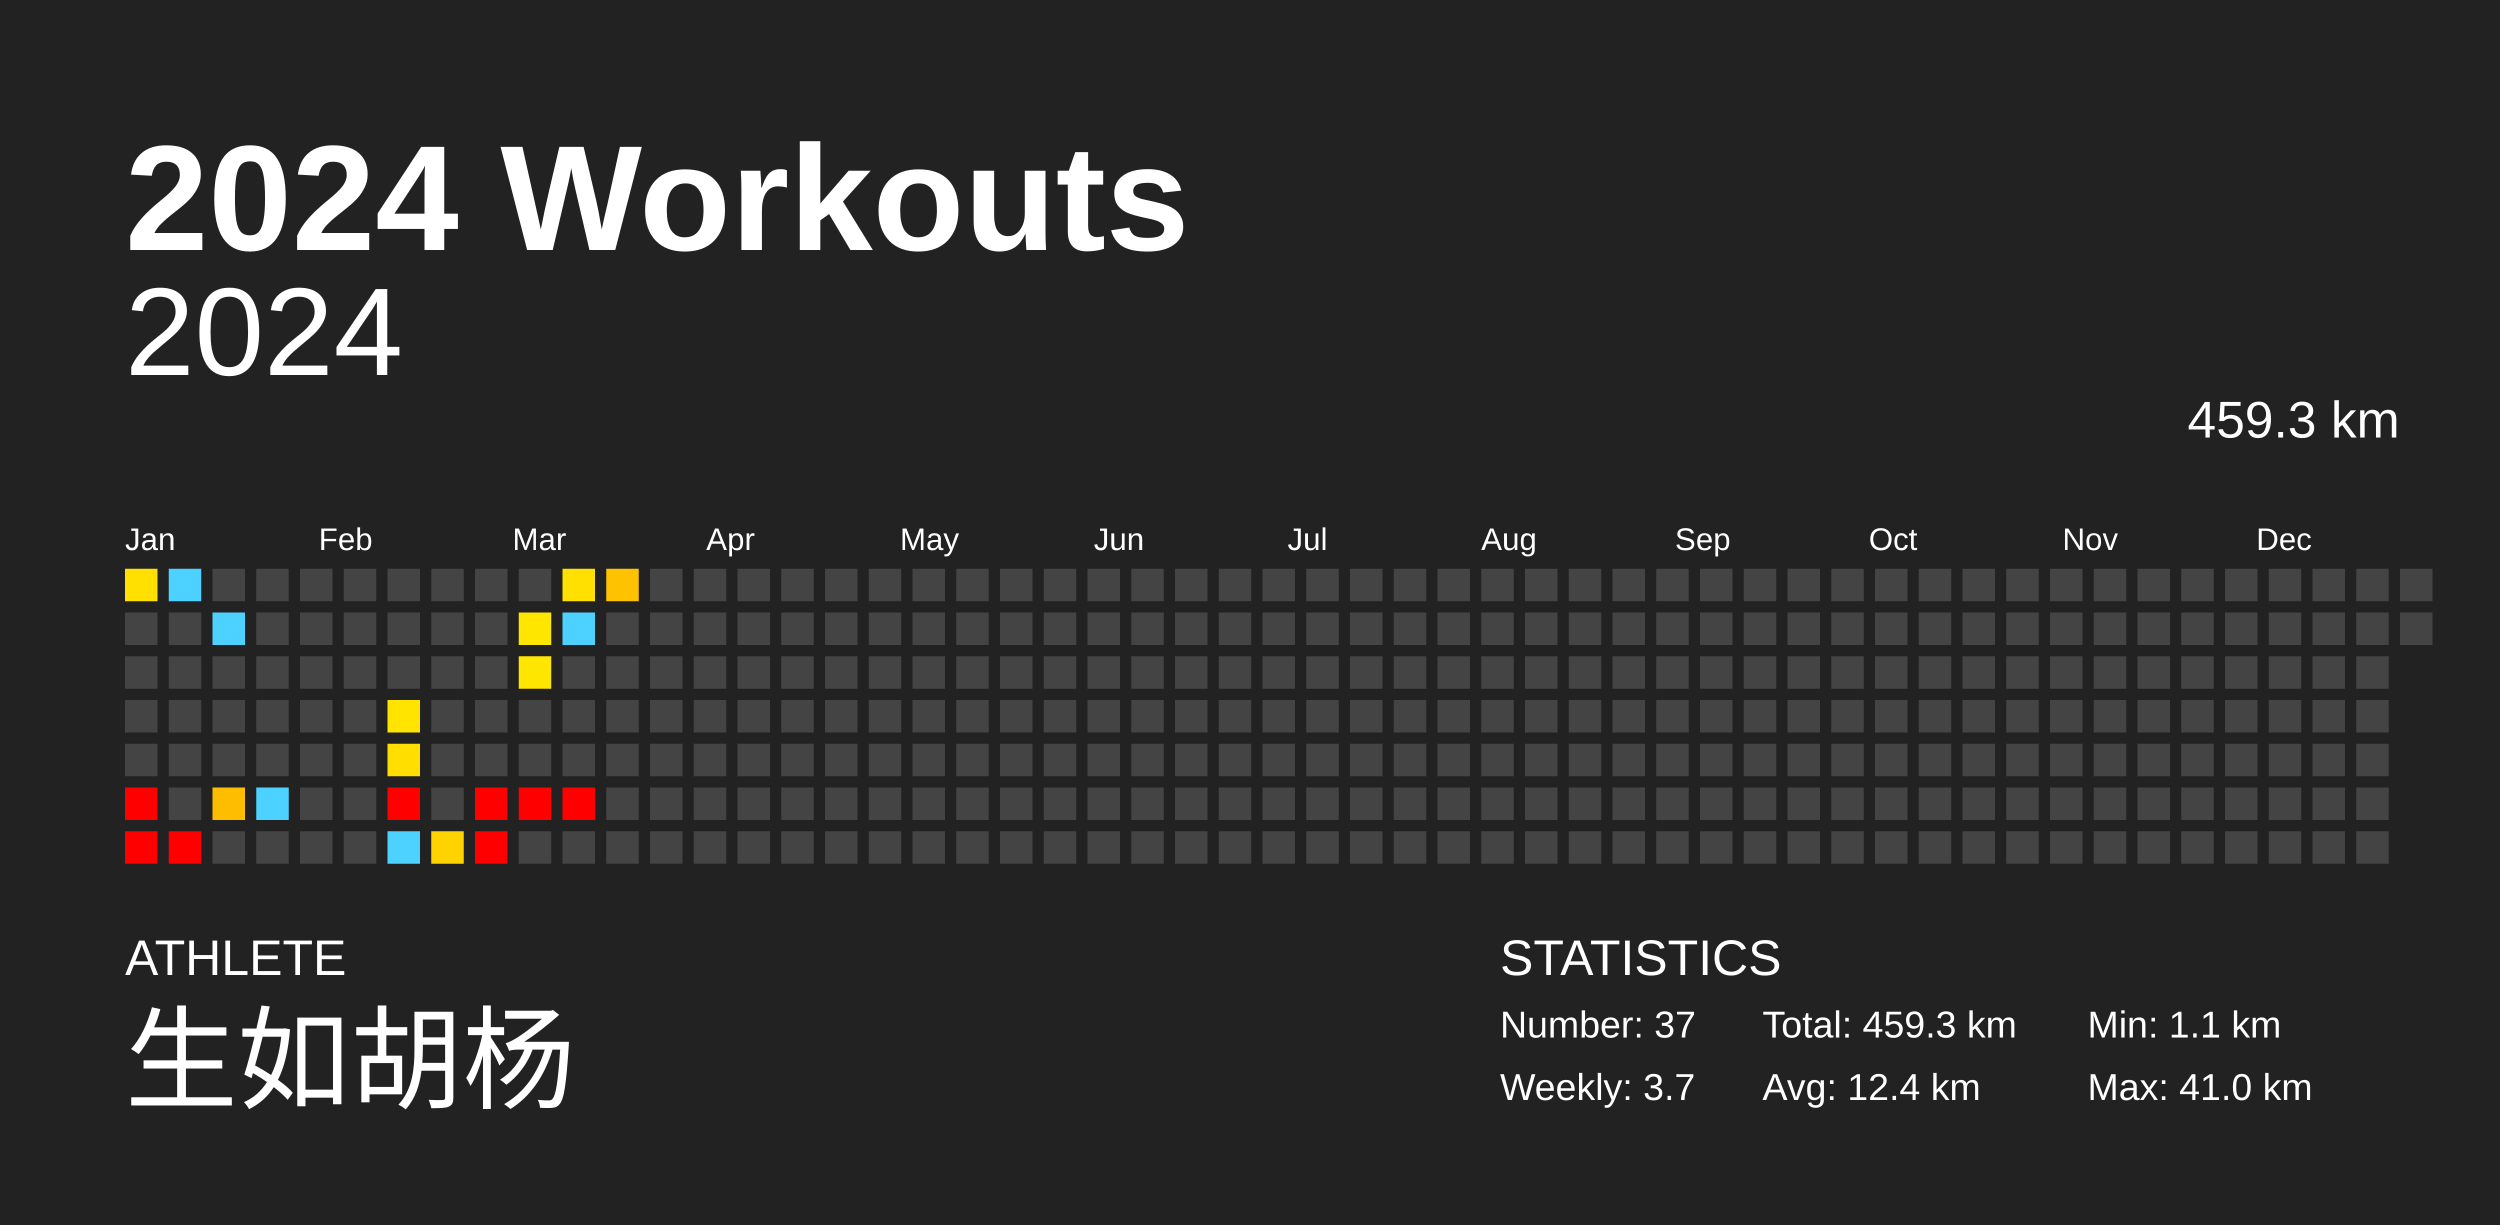
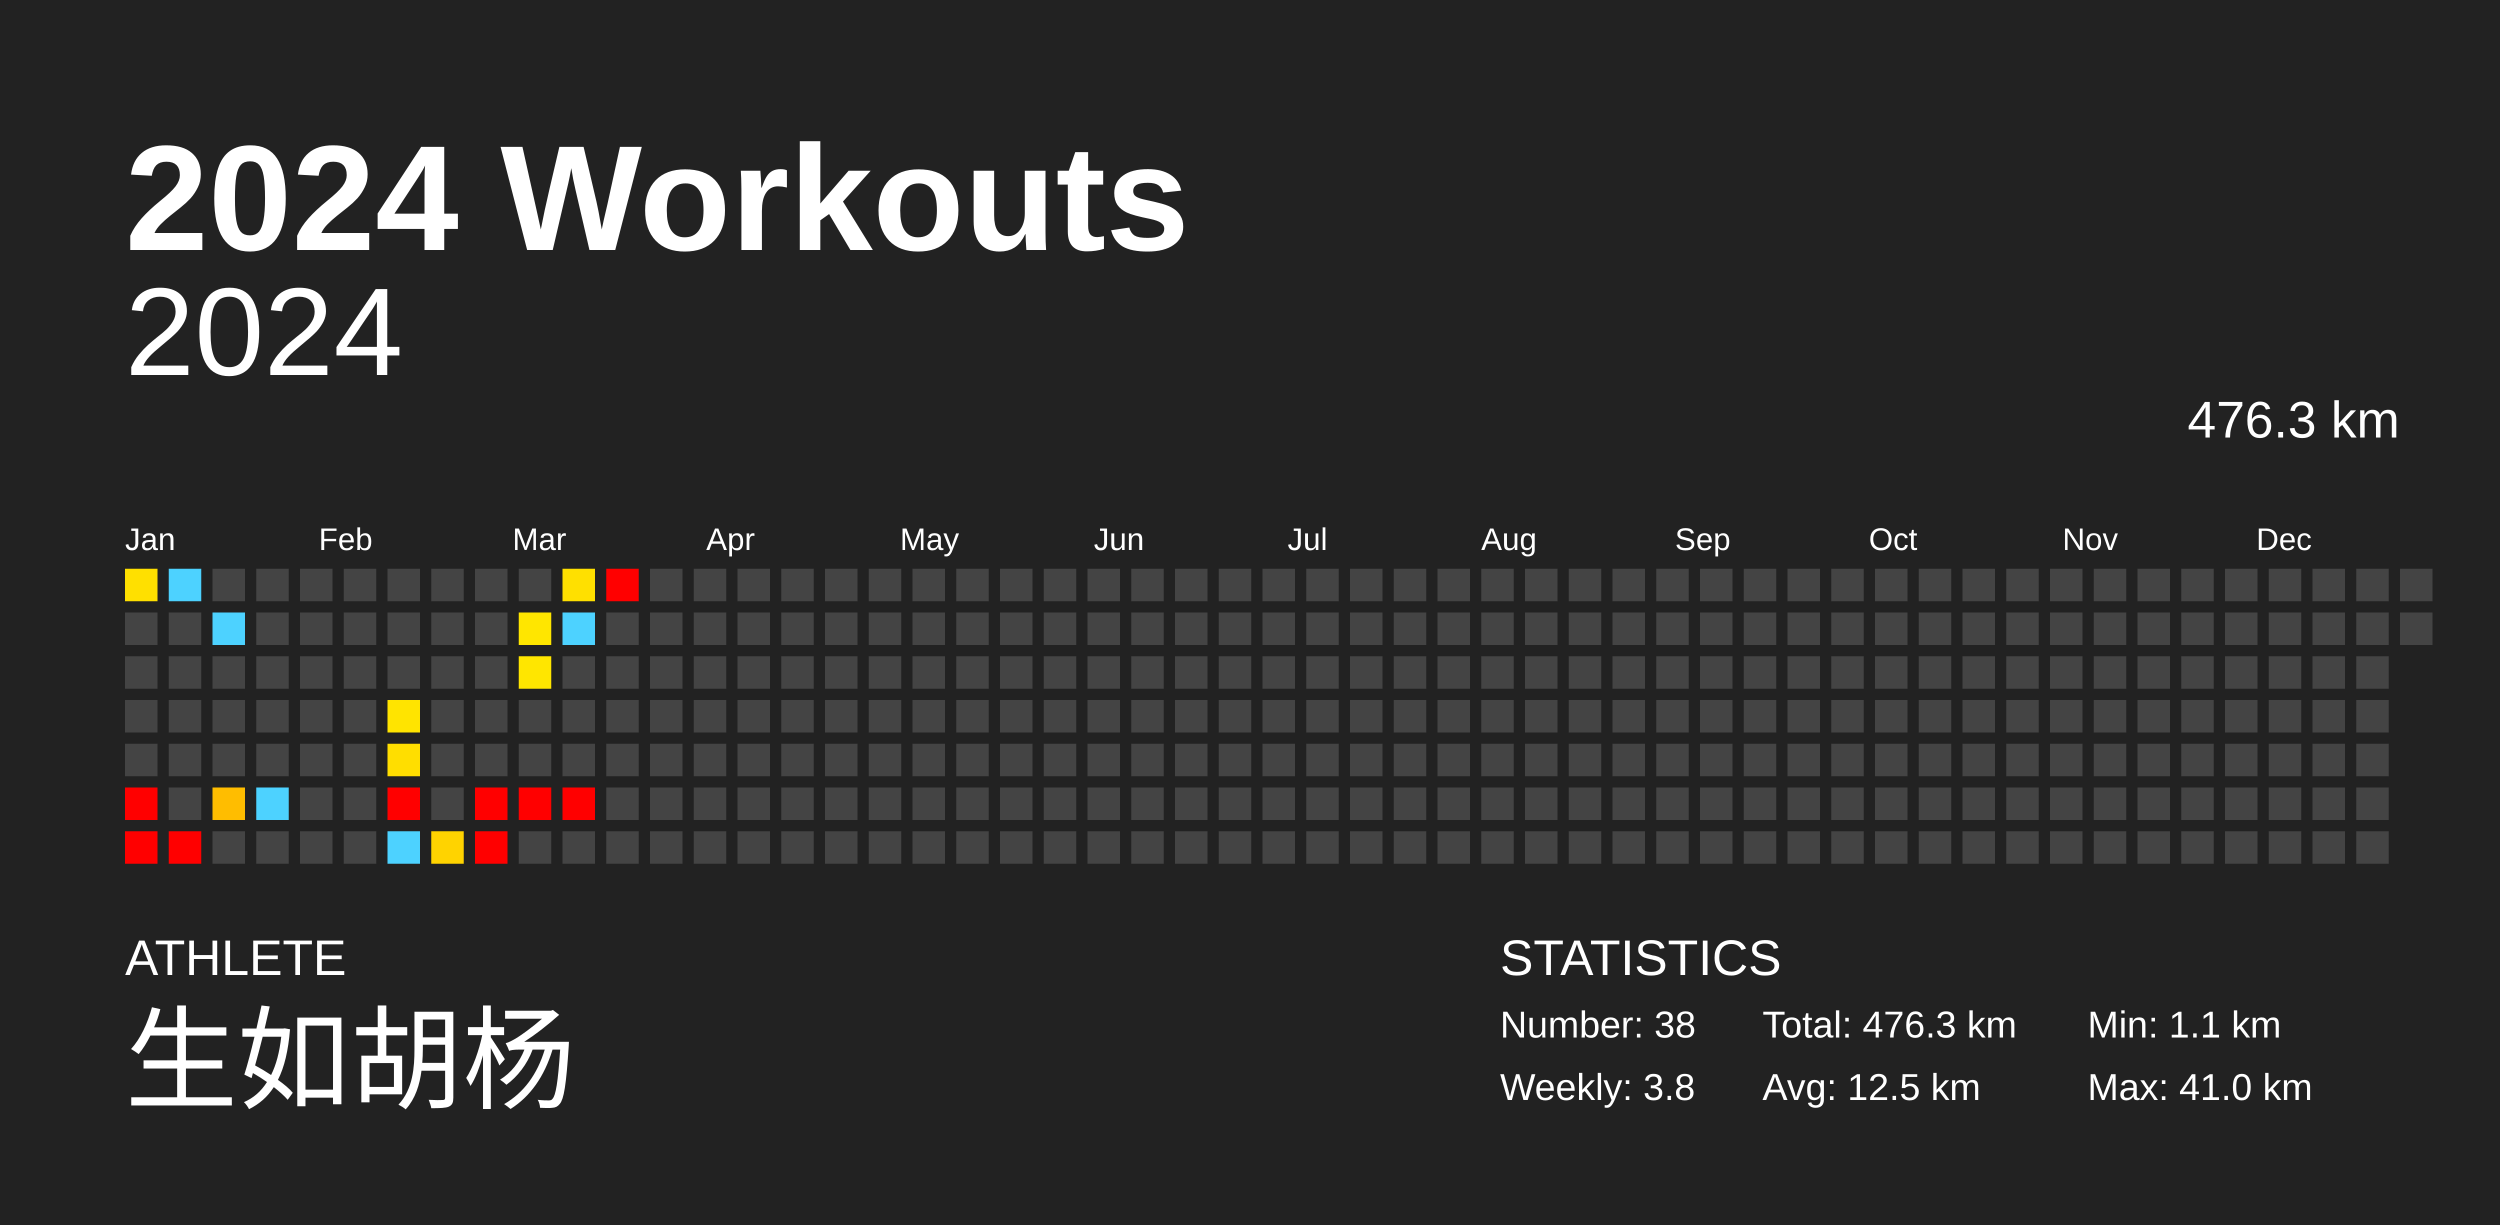
<svg xmlns="http://www.w3.org/2000/svg" baseProfile="full" height="98mm" version="1.1" viewBox="0,0,200,98" width="200mm">
  <defs />
  <rect fill="#222222" height="98" width="200" x="0" y="0" />
  <text fill="#FFFFFF" style="font-size:12px; font-family:Arial; font-weight:bold;" x="10" y="20">2024 Workouts</text>
  <text fill="#FFFFFF" style="font-size:4px; font-family:Arial" x="10" y="78">ATHLETE</text>
  <text fill="#FFFFFF" style="font-size:9px; font-family:Arial" x="10" y="88">生如胡杨</text>
  <text fill="#FFFFFF" style="font-size:4px; font-family:Arial" x="120" y="78">STATISTICS</text>
-   <text fill="#FFFFFF" style="font-size:3px; font-family:Arial" x="120" y="83">Number: 37</text>
-   <text fill="#FFFFFF" style="font-size:3px; font-family:Arial" x="120" y="88">Weekly: 3.7</text>
-   <text fill="#FFFFFF" style="font-size:3px; font-family:Arial" x="141" y="83">Total: 459.3 km</text>
-   <text fill="#FFFFFF" style="font-size:3px; font-family:Arial" x="141" y="88">Avg: 12.4 km</text>
+   <text fill="#FFFFFF" style="font-size:3px; font-family:Arial" x="120" y="83">Number: 38</text>
+   <text fill="#FFFFFF" style="font-size:3px; font-family:Arial" x="120" y="88">Weekly: 3.8</text>
+   <text fill="#FFFFFF" style="font-size:3px; font-family:Arial" x="141" y="83">Total: 476.3 km</text>
+   <text fill="#FFFFFF" style="font-size:3px; font-family:Arial" x="141" y="88">Avg: 12.5 km</text>
  <text fill="#FFFFFF" style="font-size:3px; font-family:Arial" x="167" y="83">Min: 1.1 km</text>
  <text fill="#FFFFFF" style="font-size:3px; font-family:Arial" x="167" y="88">Max: 41.0 km</text>
  <text alignment-baseline="hanging" fill="#FFFFFF" style="font-size:10.0px; font-family:Arial;" x="10" y="30">2024</text>
-   <text alignment-baseline="hanging" fill="#FFFFFF" style="font-size:4.125px; font-family:Arial;" x="175" y="35">459.3 km</text>
+   <text alignment-baseline="hanging" fill="#FFFFFF" style="font-size:4.125px; font-family:Arial;" x="175" y="35">476.3 km</text>
  <text fill="#FFFFFF" style="font-size:2.5px; font-family:Arial" x="10.0" y="44">Jan</text>
  <text fill="#FFFFFF" style="font-size:2.5px; font-family:Arial" x="25.5" y="44">Feb</text>
  <text fill="#FFFFFF" style="font-size:2.5px; font-family:Arial" x="41.0" y="44">Mar</text>
  <text fill="#FFFFFF" style="font-size:2.5px; font-family:Arial" x="56.5" y="44">Apr</text>
  <text fill="#FFFFFF" style="font-size:2.5px; font-family:Arial" x="72.0" y="44">May</text>
  <text fill="#FFFFFF" style="font-size:2.5px; font-family:Arial" x="87.5" y="44">Jun</text>
  <text fill="#FFFFFF" style="font-size:2.5px; font-family:Arial" x="103.0" y="44">Jul</text>
  <text fill="#FFFFFF" style="font-size:2.5px; font-family:Arial" x="118.5" y="44">Aug</text>
  <text fill="#FFFFFF" style="font-size:2.5px; font-family:Arial" x="134.0" y="44">Sep</text>
  <text fill="#FFFFFF" style="font-size:2.5px; font-family:Arial" x="149.5" y="44">Oct</text>
  <text fill="#FFFFFF" style="font-size:2.5px; font-family:Arial" x="165.0" y="44">Nov</text>
  <text fill="#FFFFFF" style="font-size:2.5px; font-family:Arial" x="180.5" y="44">Dec</text>
  <rect fill="#ffe000" height="2.6" width="2.6" x="10.0" y="45.5" />
  <rect fill="#444444" height="2.6" width="2.6" x="10.0" y="49.0" />
  <rect fill="#444444" height="2.6" width="2.6" x="10.0" y="52.5" />
  <rect fill="#444444" height="2.6" width="2.6" x="10.0" y="56.0" />
  <rect fill="#444444" height="2.6" width="2.6" x="10.0" y="59.5" />
  <rect fill="red" height="2.6" width="2.6" x="10.0" y="63.0" />
  <rect fill="red" height="2.6" width="2.6" x="10.0" y="66.5" />
  <rect fill="#4dd2ff" height="2.6" width="2.6" x="13.5" y="45.5" />
  <rect fill="#444444" height="2.6" width="2.6" x="13.5" y="49.0" />
  <rect fill="#444444" height="2.6" width="2.6" x="13.5" y="52.5" />
  <rect fill="#444444" height="2.6" width="2.6" x="13.5" y="56.0" />
  <rect fill="#444444" height="2.6" width="2.6" x="13.5" y="59.5" />
  <rect fill="#444444" height="2.6" width="2.6" x="13.5" y="63.0" />
  <rect fill="red" height="2.6" width="2.6" x="13.5" y="66.5" />
  <rect fill="#444444" height="2.6" width="2.6" x="17.0" y="45.5" />
  <rect fill="#4dd2ff" height="2.6" width="2.6" x="17.0" y="49.0" />
  <rect fill="#444444" height="2.6" width="2.6" x="17.0" y="52.5" />
  <rect fill="#444444" height="2.6" width="2.6" x="17.0" y="56.0" />
  <rect fill="#444444" height="2.6" width="2.6" x="17.0" y="59.5" />
  <rect fill="#ffbd00" height="2.6" width="2.6" x="17.0" y="63.0" />
  <rect fill="#444444" height="2.6" width="2.6" x="17.0" y="66.5" />
  <rect fill="#444444" height="2.6" width="2.6" x="20.5" y="45.5" />
  <rect fill="#444444" height="2.6" width="2.6" x="20.5" y="49.0" />
  <rect fill="#444444" height="2.6" width="2.6" x="20.5" y="52.5" />
  <rect fill="#444444" height="2.6" width="2.6" x="20.5" y="56.0" />
  <rect fill="#444444" height="2.6" width="2.6" x="20.5" y="59.5" />
  <rect fill="#4dd2ff" height="2.6" width="2.6" x="20.5" y="63.0" />
  <rect fill="#444444" height="2.6" width="2.6" x="20.5" y="66.5" />
  <rect fill="#444444" height="2.6" width="2.6" x="24.0" y="45.5" />
  <rect fill="#444444" height="2.6" width="2.6" x="24.0" y="49.0" />
  <rect fill="#444444" height="2.6" width="2.6" x="24.0" y="52.5" />
  <rect fill="#444444" height="2.6" width="2.6" x="24.0" y="56.0" />
  <rect fill="#444444" height="2.6" width="2.6" x="24.0" y="59.5" />
  <rect fill="#444444" height="2.6" width="2.6" x="24.0" y="63.0" />
  <rect fill="#444444" height="2.6" width="2.6" x="24.0" y="66.5" />
  <rect fill="#444444" height="2.6" width="2.6" x="27.5" y="45.5" />
  <rect fill="#444444" height="2.6" width="2.6" x="27.5" y="49.0" />
  <rect fill="#444444" height="2.6" width="2.6" x="27.5" y="52.5" />
  <rect fill="#444444" height="2.6" width="2.6" x="27.5" y="56.0" />
  <rect fill="#444444" height="2.6" width="2.6" x="27.5" y="59.5" />
  <rect fill="#444444" height="2.6" width="2.6" x="27.5" y="63.0" />
  <rect fill="#444444" height="2.6" width="2.6" x="27.5" y="66.5" />
  <rect fill="#444444" height="2.6" width="2.6" x="31.0" y="45.5" />
  <rect fill="#444444" height="2.6" width="2.6" x="31.0" y="49.0" />
  <rect fill="#444444" height="2.6" width="2.6" x="31.0" y="52.5" />
  <rect fill="#ffe400" height="2.6" width="2.6" x="31.0" y="56.0" />
  <rect fill="#ffde00" height="2.6" width="2.6" x="31.0" y="59.5" />
  <rect fill="red" height="2.6" width="2.6" x="31.0" y="63.0" />
  <rect fill="#4dd2ff" height="2.6" width="2.6" x="31.0" y="66.5" />
  <rect fill="#444444" height="2.6" width="2.6" x="34.5" y="45.5" />
  <rect fill="#444444" height="2.6" width="2.6" x="34.5" y="49.0" />
  <rect fill="#444444" height="2.6" width="2.6" x="34.5" y="52.5" />
  <rect fill="#444444" height="2.6" width="2.6" x="34.5" y="56.0" />
  <rect fill="#444444" height="2.6" width="2.6" x="34.5" y="59.5" />
  <rect fill="#444444" height="2.6" width="2.6" x="34.5" y="63.0" />
  <rect fill="#ffd300" height="2.6" width="2.6" x="34.5" y="66.5" />
  <rect fill="#444444" height="2.6" width="2.6" x="38.0" y="45.5" />
  <rect fill="#444444" height="2.6" width="2.6" x="38.0" y="49.0" />
  <rect fill="#444444" height="2.6" width="2.6" x="38.0" y="52.5" />
  <rect fill="#444444" height="2.6" width="2.6" x="38.0" y="56.0" />
  <rect fill="#444444" height="2.6" width="2.6" x="38.0" y="59.5" />
  <rect fill="red" height="2.6" width="2.6" x="38.0" y="63.0" />
  <rect fill="red" height="2.6" width="2.6" x="38.0" y="66.5" />
  <rect fill="#444444" height="2.6" width="2.6" x="41.5" y="45.5" />
  <rect fill="#ffe600" height="2.6" width="2.6" x="41.5" y="49.0" />
  <rect fill="#ffe600" height="2.6" width="2.6" x="41.5" y="52.5" />
  <rect fill="#444444" height="2.6" width="2.6" x="41.5" y="56.0" />
  <rect fill="#444444" height="2.6" width="2.6" x="41.5" y="59.5" />
  <rect fill="red" height="2.6" width="2.6" x="41.5" y="63.0" />
  <rect fill="#444444" height="2.6" width="2.6" x="41.5" y="66.5" />
  <rect fill="#ffe000" height="2.6" width="2.6" x="45.0" y="45.5" />
  <rect fill="#4dd2ff" height="2.6" width="2.6" x="45.0" y="49.0" />
  <rect fill="#444444" height="2.6" width="2.6" x="45.0" y="52.5" />
  <rect fill="#444444" height="2.6" width="2.6" x="45.0" y="56.0" />
  <rect fill="#444444" height="2.6" width="2.6" x="45.0" y="59.5" />
  <rect fill="red" height="2.6" width="2.6" x="45.0" y="63.0" />
  <rect fill="#444444" height="2.6" width="2.6" x="45.0" y="66.5" />
-   <rect fill="#ffc200" height="2.6" width="2.6" x="48.5" y="45.5" />
+   <rect fill="red" height="2.6" width="2.6" x="48.5" y="45.5" />
  <rect fill="#444444" height="2.6" width="2.6" x="48.5" y="49.0" />
  <rect fill="#444444" height="2.6" width="2.6" x="48.5" y="52.5" />
  <rect fill="#444444" height="2.6" width="2.6" x="48.5" y="56.0" />
  <rect fill="#444444" height="2.6" width="2.6" x="48.5" y="59.5" />
  <rect fill="#444444" height="2.6" width="2.6" x="48.5" y="63.0" />
  <rect fill="#444444" height="2.6" width="2.6" x="48.5" y="66.5" />
  <rect fill="#444444" height="2.6" width="2.6" x="52.0" y="45.5" />
  <rect fill="#444444" height="2.6" width="2.6" x="52.0" y="49.0" />
  <rect fill="#444444" height="2.6" width="2.6" x="52.0" y="52.5" />
  <rect fill="#444444" height="2.6" width="2.6" x="52.0" y="56.0" />
  <rect fill="#444444" height="2.6" width="2.6" x="52.0" y="59.5" />
  <rect fill="#444444" height="2.6" width="2.6" x="52.0" y="63.0" />
  <rect fill="#444444" height="2.6" width="2.6" x="52.0" y="66.5" />
  <rect fill="#444444" height="2.6" width="2.6" x="55.5" y="45.5" />
  <rect fill="#444444" height="2.6" width="2.6" x="55.5" y="49.0" />
  <rect fill="#444444" height="2.6" width="2.6" x="55.5" y="52.5" />
  <rect fill="#444444" height="2.6" width="2.6" x="55.5" y="56.0" />
  <rect fill="#444444" height="2.6" width="2.6" x="55.5" y="59.5" />
  <rect fill="#444444" height="2.6" width="2.6" x="55.5" y="63.0" />
  <rect fill="#444444" height="2.6" width="2.6" x="55.5" y="66.5" />
  <rect fill="#444444" height="2.6" width="2.6" x="59.0" y="45.5" />
  <rect fill="#444444" height="2.6" width="2.6" x="59.0" y="49.0" />
  <rect fill="#444444" height="2.6" width="2.6" x="59.0" y="52.5" />
  <rect fill="#444444" height="2.6" width="2.6" x="59.0" y="56.0" />
  <rect fill="#444444" height="2.6" width="2.6" x="59.0" y="59.5" />
  <rect fill="#444444" height="2.6" width="2.6" x="59.0" y="63.0" />
  <rect fill="#444444" height="2.6" width="2.6" x="59.0" y="66.5" />
  <rect fill="#444444" height="2.6" width="2.6" x="62.5" y="45.5" />
  <rect fill="#444444" height="2.6" width="2.6" x="62.5" y="49.0" />
  <rect fill="#444444" height="2.6" width="2.6" x="62.5" y="52.5" />
  <rect fill="#444444" height="2.6" width="2.6" x="62.5" y="56.0" />
  <rect fill="#444444" height="2.6" width="2.6" x="62.5" y="59.5" />
  <rect fill="#444444" height="2.6" width="2.6" x="62.5" y="63.0" />
  <rect fill="#444444" height="2.6" width="2.6" x="62.5" y="66.5" />
  <rect fill="#444444" height="2.6" width="2.6" x="66.0" y="45.5" />
  <rect fill="#444444" height="2.6" width="2.6" x="66.0" y="49.0" />
  <rect fill="#444444" height="2.6" width="2.6" x="66.0" y="52.5" />
  <rect fill="#444444" height="2.6" width="2.6" x="66.0" y="56.0" />
  <rect fill="#444444" height="2.6" width="2.6" x="66.0" y="59.5" />
  <rect fill="#444444" height="2.6" width="2.6" x="66.0" y="63.0" />
  <rect fill="#444444" height="2.6" width="2.6" x="66.0" y="66.5" />
  <rect fill="#444444" height="2.6" width="2.6" x="69.5" y="45.5" />
  <rect fill="#444444" height="2.6" width="2.6" x="69.5" y="49.0" />
  <rect fill="#444444" height="2.6" width="2.6" x="69.5" y="52.5" />
  <rect fill="#444444" height="2.6" width="2.6" x="69.5" y="56.0" />
  <rect fill="#444444" height="2.6" width="2.6" x="69.5" y="59.5" />
  <rect fill="#444444" height="2.6" width="2.6" x="69.5" y="63.0" />
  <rect fill="#444444" height="2.6" width="2.6" x="69.5" y="66.5" />
  <rect fill="#444444" height="2.6" width="2.6" x="73.0" y="45.5" />
  <rect fill="#444444" height="2.6" width="2.6" x="73.0" y="49.0" />
  <rect fill="#444444" height="2.6" width="2.6" x="73.0" y="52.5" />
  <rect fill="#444444" height="2.6" width="2.6" x="73.0" y="56.0" />
  <rect fill="#444444" height="2.6" width="2.6" x="73.0" y="59.5" />
  <rect fill="#444444" height="2.6" width="2.6" x="73.0" y="63.0" />
  <rect fill="#444444" height="2.6" width="2.6" x="73.0" y="66.5" />
  <rect fill="#444444" height="2.6" width="2.6" x="76.5" y="45.5" />
  <rect fill="#444444" height="2.6" width="2.6" x="76.5" y="49.0" />
  <rect fill="#444444" height="2.6" width="2.6" x="76.5" y="52.5" />
  <rect fill="#444444" height="2.6" width="2.6" x="76.5" y="56.0" />
  <rect fill="#444444" height="2.6" width="2.6" x="76.5" y="59.5" />
  <rect fill="#444444" height="2.6" width="2.6" x="76.5" y="63.0" />
  <rect fill="#444444" height="2.6" width="2.6" x="76.5" y="66.5" />
  <rect fill="#444444" height="2.6" width="2.6" x="80.0" y="45.5" />
  <rect fill="#444444" height="2.6" width="2.6" x="80.0" y="49.0" />
  <rect fill="#444444" height="2.6" width="2.6" x="80.0" y="52.5" />
  <rect fill="#444444" height="2.6" width="2.6" x="80.0" y="56.0" />
  <rect fill="#444444" height="2.6" width="2.6" x="80.0" y="59.5" />
  <rect fill="#444444" height="2.6" width="2.6" x="80.0" y="63.0" />
  <rect fill="#444444" height="2.6" width="2.6" x="80.0" y="66.5" />
  <rect fill="#444444" height="2.6" width="2.6" x="83.5" y="45.5" />
  <rect fill="#444444" height="2.6" width="2.6" x="83.5" y="49.0" />
  <rect fill="#444444" height="2.6" width="2.6" x="83.5" y="52.5" />
  <rect fill="#444444" height="2.6" width="2.6" x="83.5" y="56.0" />
  <rect fill="#444444" height="2.6" width="2.6" x="83.5" y="59.5" />
  <rect fill="#444444" height="2.6" width="2.6" x="83.5" y="63.0" />
  <rect fill="#444444" height="2.6" width="2.6" x="83.5" y="66.5" />
  <rect fill="#444444" height="2.6" width="2.6" x="87.0" y="45.5" />
  <rect fill="#444444" height="2.6" width="2.6" x="87.0" y="49.0" />
  <rect fill="#444444" height="2.6" width="2.6" x="87.0" y="52.5" />
  <rect fill="#444444" height="2.6" width="2.6" x="87.0" y="56.0" />
  <rect fill="#444444" height="2.6" width="2.6" x="87.0" y="59.5" />
  <rect fill="#444444" height="2.6" width="2.6" x="87.0" y="63.0" />
  <rect fill="#444444" height="2.6" width="2.6" x="87.0" y="66.5" />
  <rect fill="#444444" height="2.6" width="2.6" x="90.5" y="45.5" />
  <rect fill="#444444" height="2.6" width="2.6" x="90.5" y="49.0" />
  <rect fill="#444444" height="2.6" width="2.6" x="90.5" y="52.5" />
  <rect fill="#444444" height="2.6" width="2.6" x="90.5" y="56.0" />
  <rect fill="#444444" height="2.6" width="2.6" x="90.5" y="59.5" />
  <rect fill="#444444" height="2.6" width="2.6" x="90.5" y="63.0" />
  <rect fill="#444444" height="2.6" width="2.6" x="90.5" y="66.5" />
  <rect fill="#444444" height="2.6" width="2.6" x="94.0" y="45.5" />
  <rect fill="#444444" height="2.6" width="2.6" x="94.0" y="49.0" />
  <rect fill="#444444" height="2.6" width="2.6" x="94.0" y="52.5" />
  <rect fill="#444444" height="2.6" width="2.6" x="94.0" y="56.0" />
  <rect fill="#444444" height="2.6" width="2.6" x="94.0" y="59.5" />
  <rect fill="#444444" height="2.6" width="2.6" x="94.0" y="63.0" />
  <rect fill="#444444" height="2.6" width="2.6" x="94.0" y="66.5" />
  <rect fill="#444444" height="2.6" width="2.6" x="97.5" y="45.5" />
  <rect fill="#444444" height="2.6" width="2.6" x="97.5" y="49.0" />
  <rect fill="#444444" height="2.6" width="2.6" x="97.5" y="52.5" />
  <rect fill="#444444" height="2.6" width="2.6" x="97.5" y="56.0" />
  <rect fill="#444444" height="2.6" width="2.6" x="97.5" y="59.5" />
  <rect fill="#444444" height="2.6" width="2.6" x="97.5" y="63.0" />
  <rect fill="#444444" height="2.6" width="2.6" x="97.5" y="66.5" />
  <rect fill="#444444" height="2.6" width="2.6" x="101.0" y="45.5" />
  <rect fill="#444444" height="2.6" width="2.6" x="101.0" y="49.0" />
  <rect fill="#444444" height="2.6" width="2.6" x="101.0" y="52.5" />
  <rect fill="#444444" height="2.6" width="2.6" x="101.0" y="56.0" />
  <rect fill="#444444" height="2.6" width="2.6" x="101.0" y="59.5" />
  <rect fill="#444444" height="2.6" width="2.6" x="101.0" y="63.0" />
  <rect fill="#444444" height="2.6" width="2.6" x="101.0" y="66.5" />
  <rect fill="#444444" height="2.6" width="2.6" x="104.5" y="45.5" />
  <rect fill="#444444" height="2.6" width="2.6" x="104.5" y="49.0" />
  <rect fill="#444444" height="2.6" width="2.6" x="104.5" y="52.5" />
  <rect fill="#444444" height="2.6" width="2.6" x="104.5" y="56.0" />
  <rect fill="#444444" height="2.6" width="2.6" x="104.5" y="59.5" />
  <rect fill="#444444" height="2.6" width="2.6" x="104.5" y="63.0" />
  <rect fill="#444444" height="2.6" width="2.6" x="104.5" y="66.5" />
  <rect fill="#444444" height="2.6" width="2.6" x="108.0" y="45.5" />
  <rect fill="#444444" height="2.6" width="2.6" x="108.0" y="49.0" />
  <rect fill="#444444" height="2.6" width="2.6" x="108.0" y="52.5" />
  <rect fill="#444444" height="2.6" width="2.6" x="108.0" y="56.0" />
  <rect fill="#444444" height="2.6" width="2.6" x="108.0" y="59.5" />
  <rect fill="#444444" height="2.6" width="2.6" x="108.0" y="63.0" />
  <rect fill="#444444" height="2.6" width="2.6" x="108.0" y="66.5" />
  <rect fill="#444444" height="2.6" width="2.6" x="111.5" y="45.5" />
  <rect fill="#444444" height="2.6" width="2.6" x="111.5" y="49.0" />
  <rect fill="#444444" height="2.6" width="2.6" x="111.5" y="52.5" />
  <rect fill="#444444" height="2.6" width="2.6" x="111.5" y="56.0" />
  <rect fill="#444444" height="2.6" width="2.6" x="111.5" y="59.5" />
  <rect fill="#444444" height="2.6" width="2.6" x="111.5" y="63.0" />
  <rect fill="#444444" height="2.6" width="2.6" x="111.5" y="66.5" />
  <rect fill="#444444" height="2.6" width="2.6" x="115.0" y="45.5" />
  <rect fill="#444444" height="2.6" width="2.6" x="115.0" y="49.0" />
  <rect fill="#444444" height="2.6" width="2.6" x="115.0" y="52.5" />
  <rect fill="#444444" height="2.6" width="2.6" x="115.0" y="56.0" />
  <rect fill="#444444" height="2.6" width="2.6" x="115.0" y="59.5" />
  <rect fill="#444444" height="2.6" width="2.6" x="115.0" y="63.0" />
  <rect fill="#444444" height="2.6" width="2.6" x="115.0" y="66.5" />
  <rect fill="#444444" height="2.6" width="2.6" x="118.5" y="45.5" />
  <rect fill="#444444" height="2.6" width="2.6" x="118.5" y="49.0" />
  <rect fill="#444444" height="2.6" width="2.6" x="118.5" y="52.5" />
  <rect fill="#444444" height="2.6" width="2.6" x="118.5" y="56.0" />
  <rect fill="#444444" height="2.6" width="2.6" x="118.5" y="59.5" />
  <rect fill="#444444" height="2.6" width="2.6" x="118.5" y="63.0" />
  <rect fill="#444444" height="2.6" width="2.6" x="118.5" y="66.5" />
  <rect fill="#444444" height="2.6" width="2.6" x="122.0" y="45.5" />
  <rect fill="#444444" height="2.6" width="2.6" x="122.0" y="49.0" />
  <rect fill="#444444" height="2.6" width="2.6" x="122.0" y="52.5" />
  <rect fill="#444444" height="2.6" width="2.6" x="122.0" y="56.0" />
  <rect fill="#444444" height="2.6" width="2.6" x="122.0" y="59.5" />
  <rect fill="#444444" height="2.6" width="2.6" x="122.0" y="63.0" />
  <rect fill="#444444" height="2.6" width="2.6" x="122.0" y="66.5" />
  <rect fill="#444444" height="2.6" width="2.6" x="125.5" y="45.5" />
  <rect fill="#444444" height="2.6" width="2.6" x="125.5" y="49.0" />
  <rect fill="#444444" height="2.6" width="2.6" x="125.5" y="52.5" />
  <rect fill="#444444" height="2.6" width="2.6" x="125.5" y="56.0" />
  <rect fill="#444444" height="2.6" width="2.6" x="125.5" y="59.5" />
  <rect fill="#444444" height="2.6" width="2.6" x="125.5" y="63.0" />
  <rect fill="#444444" height="2.6" width="2.6" x="125.5" y="66.5" />
  <rect fill="#444444" height="2.6" width="2.6" x="129.0" y="45.5" />
  <rect fill="#444444" height="2.6" width="2.6" x="129.0" y="49.0" />
  <rect fill="#444444" height="2.6" width="2.6" x="129.0" y="52.5" />
  <rect fill="#444444" height="2.6" width="2.6" x="129.0" y="56.0" />
  <rect fill="#444444" height="2.6" width="2.6" x="129.0" y="59.5" />
  <rect fill="#444444" height="2.6" width="2.6" x="129.0" y="63.0" />
  <rect fill="#444444" height="2.6" width="2.6" x="129.0" y="66.5" />
  <rect fill="#444444" height="2.6" width="2.6" x="132.5" y="45.5" />
  <rect fill="#444444" height="2.6" width="2.6" x="132.5" y="49.0" />
  <rect fill="#444444" height="2.6" width="2.6" x="132.5" y="52.5" />
  <rect fill="#444444" height="2.6" width="2.6" x="132.5" y="56.0" />
  <rect fill="#444444" height="2.6" width="2.6" x="132.5" y="59.5" />
  <rect fill="#444444" height="2.6" width="2.6" x="132.5" y="63.0" />
  <rect fill="#444444" height="2.6" width="2.6" x="132.5" y="66.5" />
  <rect fill="#444444" height="2.6" width="2.6" x="136.0" y="45.5" />
  <rect fill="#444444" height="2.6" width="2.6" x="136.0" y="49.0" />
  <rect fill="#444444" height="2.6" width="2.6" x="136.0" y="52.5" />
  <rect fill="#444444" height="2.6" width="2.6" x="136.0" y="56.0" />
  <rect fill="#444444" height="2.6" width="2.6" x="136.0" y="59.5" />
  <rect fill="#444444" height="2.6" width="2.6" x="136.0" y="63.0" />
  <rect fill="#444444" height="2.6" width="2.6" x="136.0" y="66.5" />
  <rect fill="#444444" height="2.6" width="2.6" x="139.5" y="45.5" />
  <rect fill="#444444" height="2.6" width="2.6" x="139.5" y="49.0" />
  <rect fill="#444444" height="2.6" width="2.6" x="139.5" y="52.5" />
  <rect fill="#444444" height="2.6" width="2.6" x="139.5" y="56.0" />
  <rect fill="#444444" height="2.6" width="2.6" x="139.5" y="59.5" />
  <rect fill="#444444" height="2.6" width="2.6" x="139.5" y="63.0" />
  <rect fill="#444444" height="2.6" width="2.6" x="139.5" y="66.5" />
  <rect fill="#444444" height="2.6" width="2.6" x="143.0" y="45.5" />
  <rect fill="#444444" height="2.6" width="2.6" x="143.0" y="49.0" />
  <rect fill="#444444" height="2.6" width="2.6" x="143.0" y="52.5" />
  <rect fill="#444444" height="2.6" width="2.6" x="143.0" y="56.0" />
  <rect fill="#444444" height="2.6" width="2.6" x="143.0" y="59.5" />
  <rect fill="#444444" height="2.6" width="2.6" x="143.0" y="63.0" />
  <rect fill="#444444" height="2.6" width="2.6" x="143.0" y="66.5" />
  <rect fill="#444444" height="2.6" width="2.6" x="146.5" y="45.5" />
  <rect fill="#444444" height="2.6" width="2.6" x="146.5" y="49.0" />
  <rect fill="#444444" height="2.6" width="2.6" x="146.5" y="52.5" />
  <rect fill="#444444" height="2.6" width="2.6" x="146.5" y="56.0" />
  <rect fill="#444444" height="2.6" width="2.6" x="146.5" y="59.5" />
  <rect fill="#444444" height="2.6" width="2.6" x="146.5" y="63.0" />
  <rect fill="#444444" height="2.6" width="2.6" x="146.5" y="66.5" />
  <rect fill="#444444" height="2.6" width="2.6" x="150.0" y="45.5" />
  <rect fill="#444444" height="2.6" width="2.6" x="150.0" y="49.0" />
  <rect fill="#444444" height="2.6" width="2.6" x="150.0" y="52.5" />
  <rect fill="#444444" height="2.6" width="2.6" x="150.0" y="56.0" />
  <rect fill="#444444" height="2.6" width="2.6" x="150.0" y="59.5" />
  <rect fill="#444444" height="2.6" width="2.6" x="150.0" y="63.0" />
  <rect fill="#444444" height="2.6" width="2.6" x="150.0" y="66.5" />
  <rect fill="#444444" height="2.6" width="2.6" x="153.5" y="45.5" />
  <rect fill="#444444" height="2.6" width="2.6" x="153.5" y="49.0" />
  <rect fill="#444444" height="2.6" width="2.6" x="153.5" y="52.5" />
  <rect fill="#444444" height="2.6" width="2.6" x="153.5" y="56.0" />
  <rect fill="#444444" height="2.6" width="2.6" x="153.5" y="59.5" />
  <rect fill="#444444" height="2.6" width="2.6" x="153.5" y="63.0" />
  <rect fill="#444444" height="2.6" width="2.6" x="153.5" y="66.5" />
  <rect fill="#444444" height="2.6" width="2.6" x="157.0" y="45.5" />
  <rect fill="#444444" height="2.6" width="2.6" x="157.0" y="49.0" />
  <rect fill="#444444" height="2.6" width="2.6" x="157.0" y="52.5" />
  <rect fill="#444444" height="2.6" width="2.6" x="157.0" y="56.0" />
  <rect fill="#444444" height="2.6" width="2.6" x="157.0" y="59.5" />
  <rect fill="#444444" height="2.6" width="2.6" x="157.0" y="63.0" />
  <rect fill="#444444" height="2.6" width="2.6" x="157.0" y="66.5" />
  <rect fill="#444444" height="2.6" width="2.6" x="160.5" y="45.5" />
  <rect fill="#444444" height="2.6" width="2.6" x="160.5" y="49.0" />
  <rect fill="#444444" height="2.6" width="2.6" x="160.5" y="52.5" />
  <rect fill="#444444" height="2.6" width="2.6" x="160.5" y="56.0" />
  <rect fill="#444444" height="2.6" width="2.6" x="160.5" y="59.5" />
  <rect fill="#444444" height="2.6" width="2.6" x="160.5" y="63.0" />
  <rect fill="#444444" height="2.6" width="2.6" x="160.5" y="66.5" />
  <rect fill="#444444" height="2.6" width="2.6" x="164.0" y="45.5" />
  <rect fill="#444444" height="2.6" width="2.6" x="164.0" y="49.0" />
  <rect fill="#444444" height="2.6" width="2.6" x="164.0" y="52.5" />
  <rect fill="#444444" height="2.6" width="2.6" x="164.0" y="56.0" />
  <rect fill="#444444" height="2.6" width="2.6" x="164.0" y="59.5" />
  <rect fill="#444444" height="2.6" width="2.6" x="164.0" y="63.0" />
  <rect fill="#444444" height="2.6" width="2.6" x="164.0" y="66.5" />
  <rect fill="#444444" height="2.6" width="2.6" x="167.5" y="45.5" />
  <rect fill="#444444" height="2.6" width="2.6" x="167.5" y="49.0" />
  <rect fill="#444444" height="2.6" width="2.6" x="167.5" y="52.5" />
  <rect fill="#444444" height="2.6" width="2.6" x="167.5" y="56.0" />
  <rect fill="#444444" height="2.6" width="2.6" x="167.5" y="59.5" />
  <rect fill="#444444" height="2.6" width="2.6" x="167.5" y="63.0" />
  <rect fill="#444444" height="2.6" width="2.6" x="167.5" y="66.5" />
  <rect fill="#444444" height="2.6" width="2.6" x="171.0" y="45.5" />
  <rect fill="#444444" height="2.6" width="2.6" x="171.0" y="49.0" />
  <rect fill="#444444" height="2.6" width="2.6" x="171.0" y="52.5" />
  <rect fill="#444444" height="2.6" width="2.6" x="171.0" y="56.0" />
  <rect fill="#444444" height="2.6" width="2.6" x="171.0" y="59.5" />
  <rect fill="#444444" height="2.6" width="2.6" x="171.0" y="63.0" />
  <rect fill="#444444" height="2.6" width="2.6" x="171.0" y="66.5" />
  <rect fill="#444444" height="2.6" width="2.6" x="174.5" y="45.5" />
  <rect fill="#444444" height="2.6" width="2.6" x="174.5" y="49.0" />
  <rect fill="#444444" height="2.6" width="2.6" x="174.5" y="52.5" />
  <rect fill="#444444" height="2.6" width="2.6" x="174.5" y="56.0" />
  <rect fill="#444444" height="2.6" width="2.6" x="174.5" y="59.5" />
  <rect fill="#444444" height="2.6" width="2.6" x="174.5" y="63.0" />
  <rect fill="#444444" height="2.6" width="2.6" x="174.5" y="66.5" />
  <rect fill="#444444" height="2.6" width="2.6" x="178.0" y="45.5" />
  <rect fill="#444444" height="2.6" width="2.6" x="178.0" y="49.0" />
  <rect fill="#444444" height="2.6" width="2.6" x="178.0" y="52.5" />
  <rect fill="#444444" height="2.6" width="2.6" x="178.0" y="56.0" />
  <rect fill="#444444" height="2.6" width="2.6" x="178.0" y="59.5" />
  <rect fill="#444444" height="2.6" width="2.6" x="178.0" y="63.0" />
  <rect fill="#444444" height="2.6" width="2.6" x="178.0" y="66.5" />
  <rect fill="#444444" height="2.6" width="2.6" x="181.5" y="45.5" />
  <rect fill="#444444" height="2.6" width="2.6" x="181.5" y="49.0" />
  <rect fill="#444444" height="2.6" width="2.6" x="181.5" y="52.5" />
  <rect fill="#444444" height="2.6" width="2.6" x="181.5" y="56.0" />
  <rect fill="#444444" height="2.6" width="2.6" x="181.5" y="59.5" />
  <rect fill="#444444" height="2.6" width="2.6" x="181.5" y="63.0" />
  <rect fill="#444444" height="2.6" width="2.6" x="181.5" y="66.5" />
  <rect fill="#444444" height="2.6" width="2.6" x="185.0" y="45.5" />
  <rect fill="#444444" height="2.6" width="2.6" x="185.0" y="49.0" />
  <rect fill="#444444" height="2.6" width="2.6" x="185.0" y="52.5" />
  <rect fill="#444444" height="2.6" width="2.6" x="185.0" y="56.0" />
  <rect fill="#444444" height="2.6" width="2.6" x="185.0" y="59.5" />
  <rect fill="#444444" height="2.6" width="2.6" x="185.0" y="63.0" />
  <rect fill="#444444" height="2.6" width="2.6" x="185.0" y="66.5" />
  <rect fill="#444444" height="2.6" width="2.6" x="188.5" y="45.5" />
  <rect fill="#444444" height="2.6" width="2.6" x="188.5" y="49.0" />
  <rect fill="#444444" height="2.6" width="2.6" x="188.5" y="52.5" />
  <rect fill="#444444" height="2.6" width="2.6" x="188.5" y="56.0" />
  <rect fill="#444444" height="2.6" width="2.6" x="188.5" y="59.5" />
  <rect fill="#444444" height="2.6" width="2.6" x="188.5" y="63.0" />
  <rect fill="#444444" height="2.6" width="2.6" x="188.5" y="66.5" />
  <rect fill="#444444" height="2.6" width="2.6" x="192.0" y="45.5" />
  <rect fill="#444444" height="2.6" width="2.6" x="192.0" y="49.0" />
</svg>
